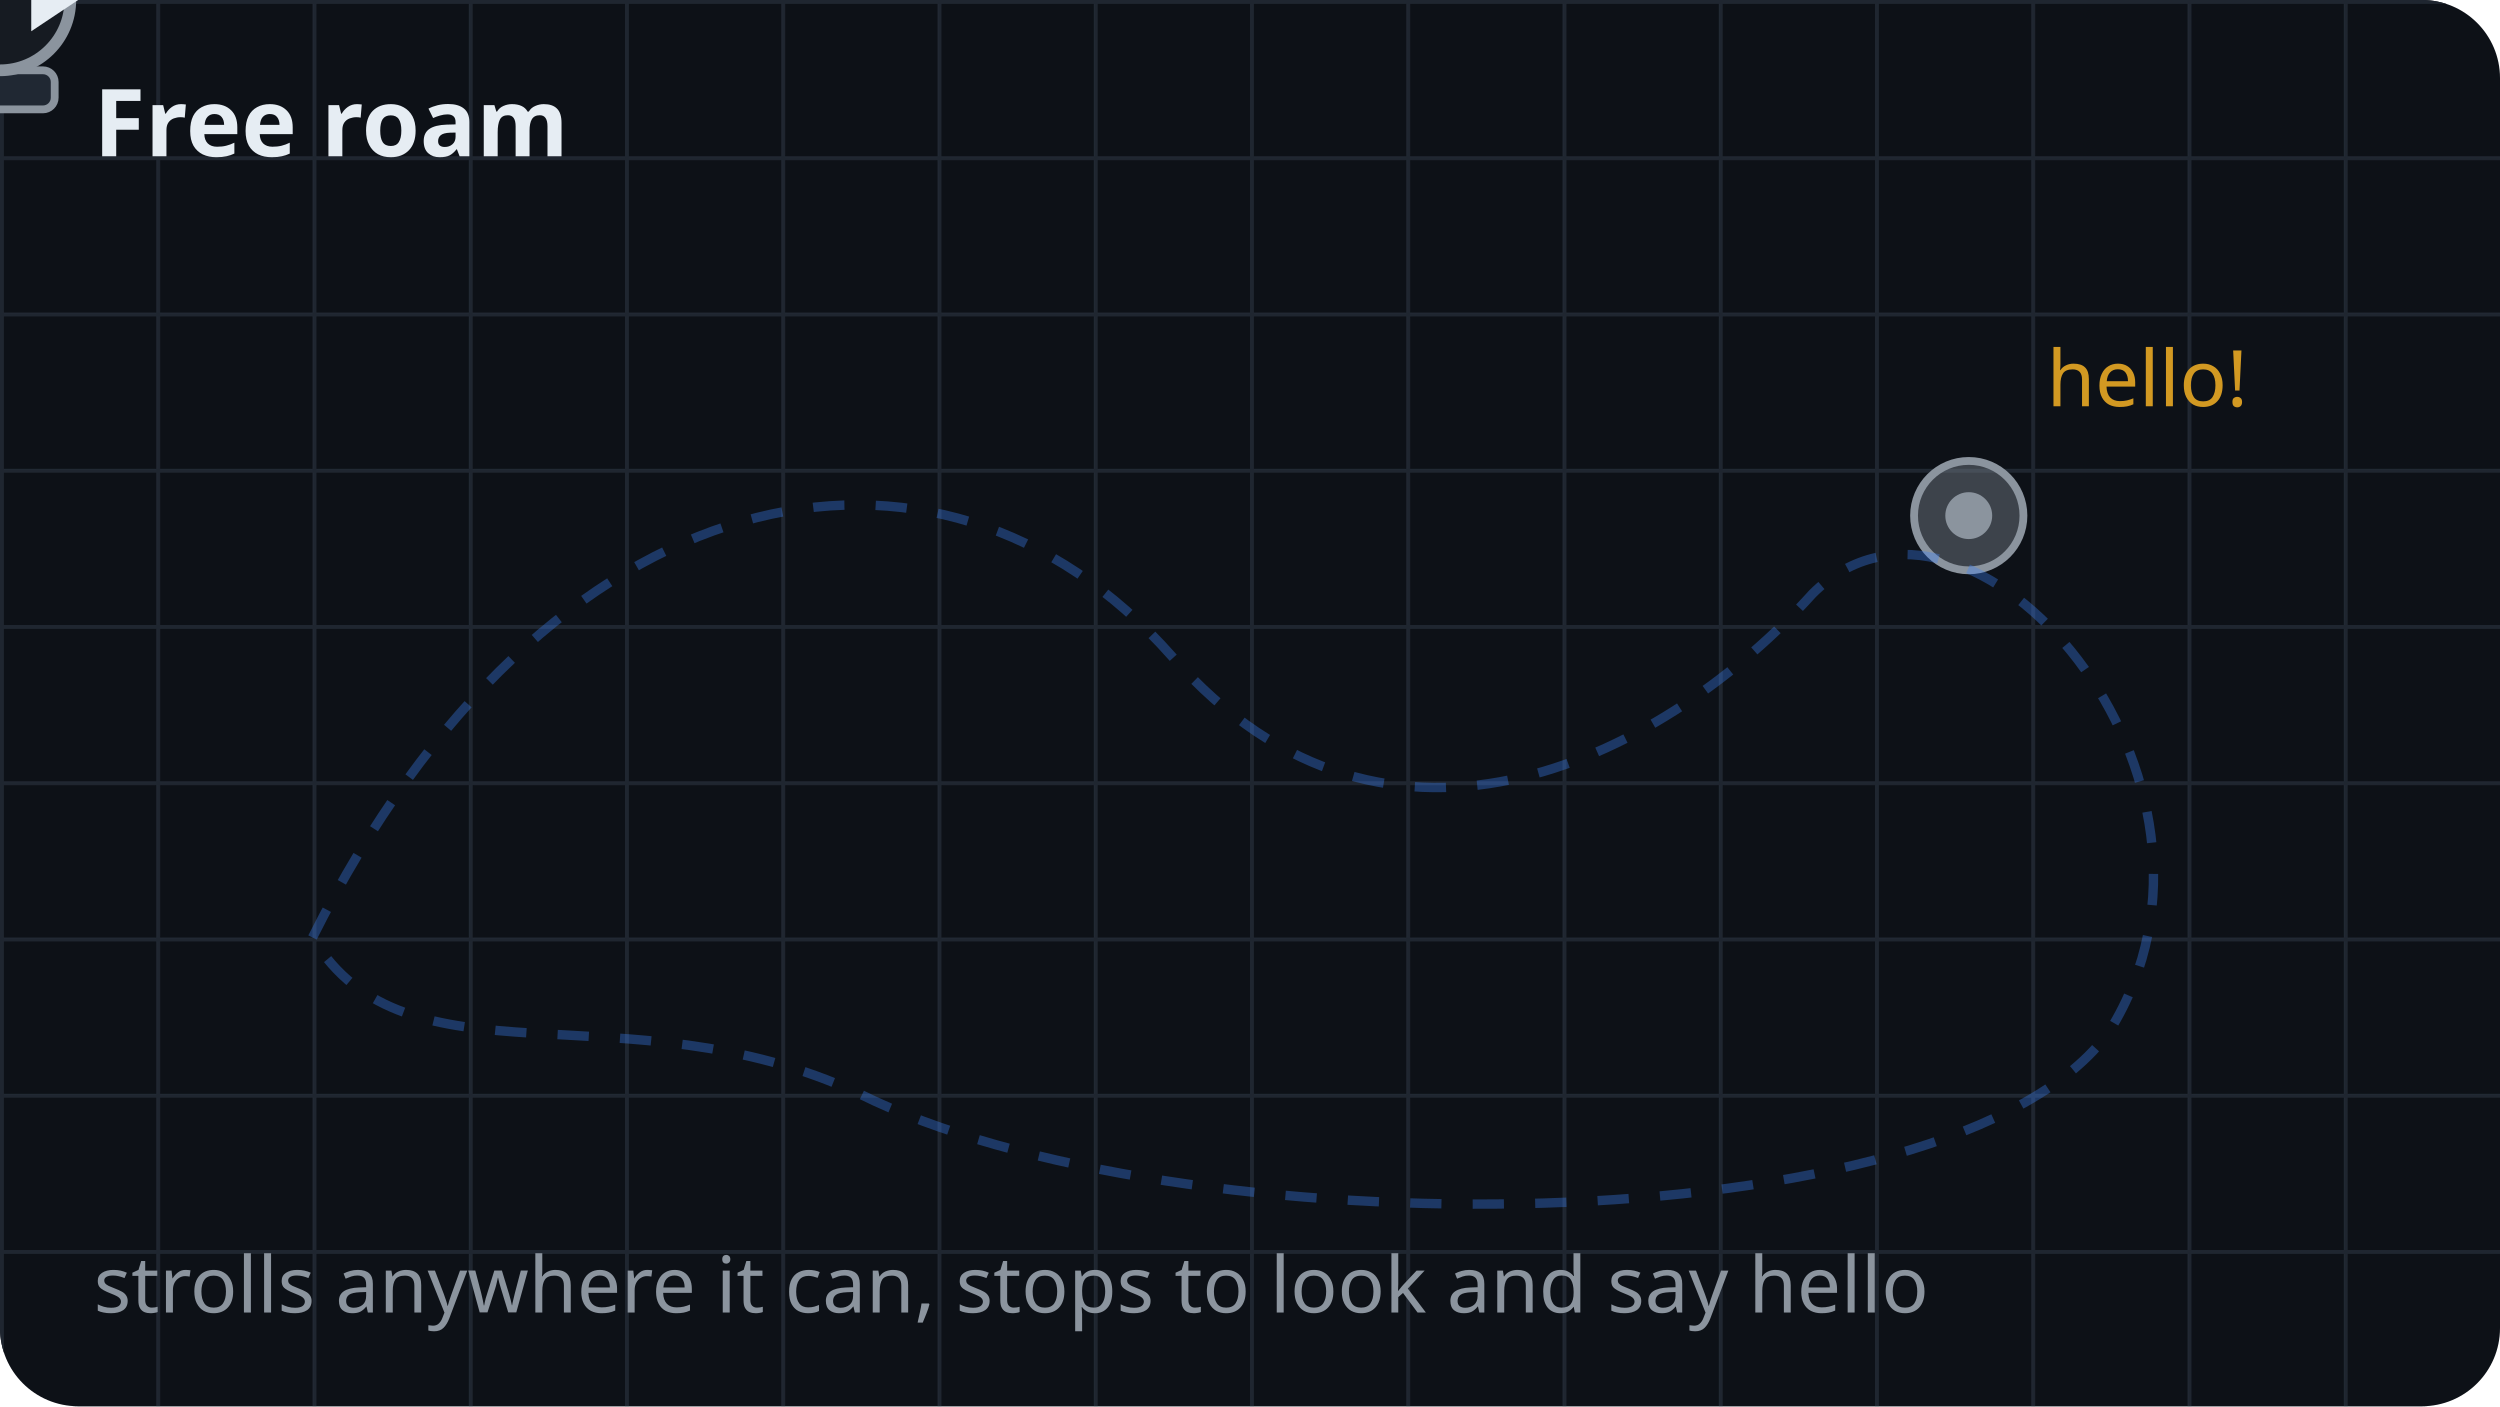
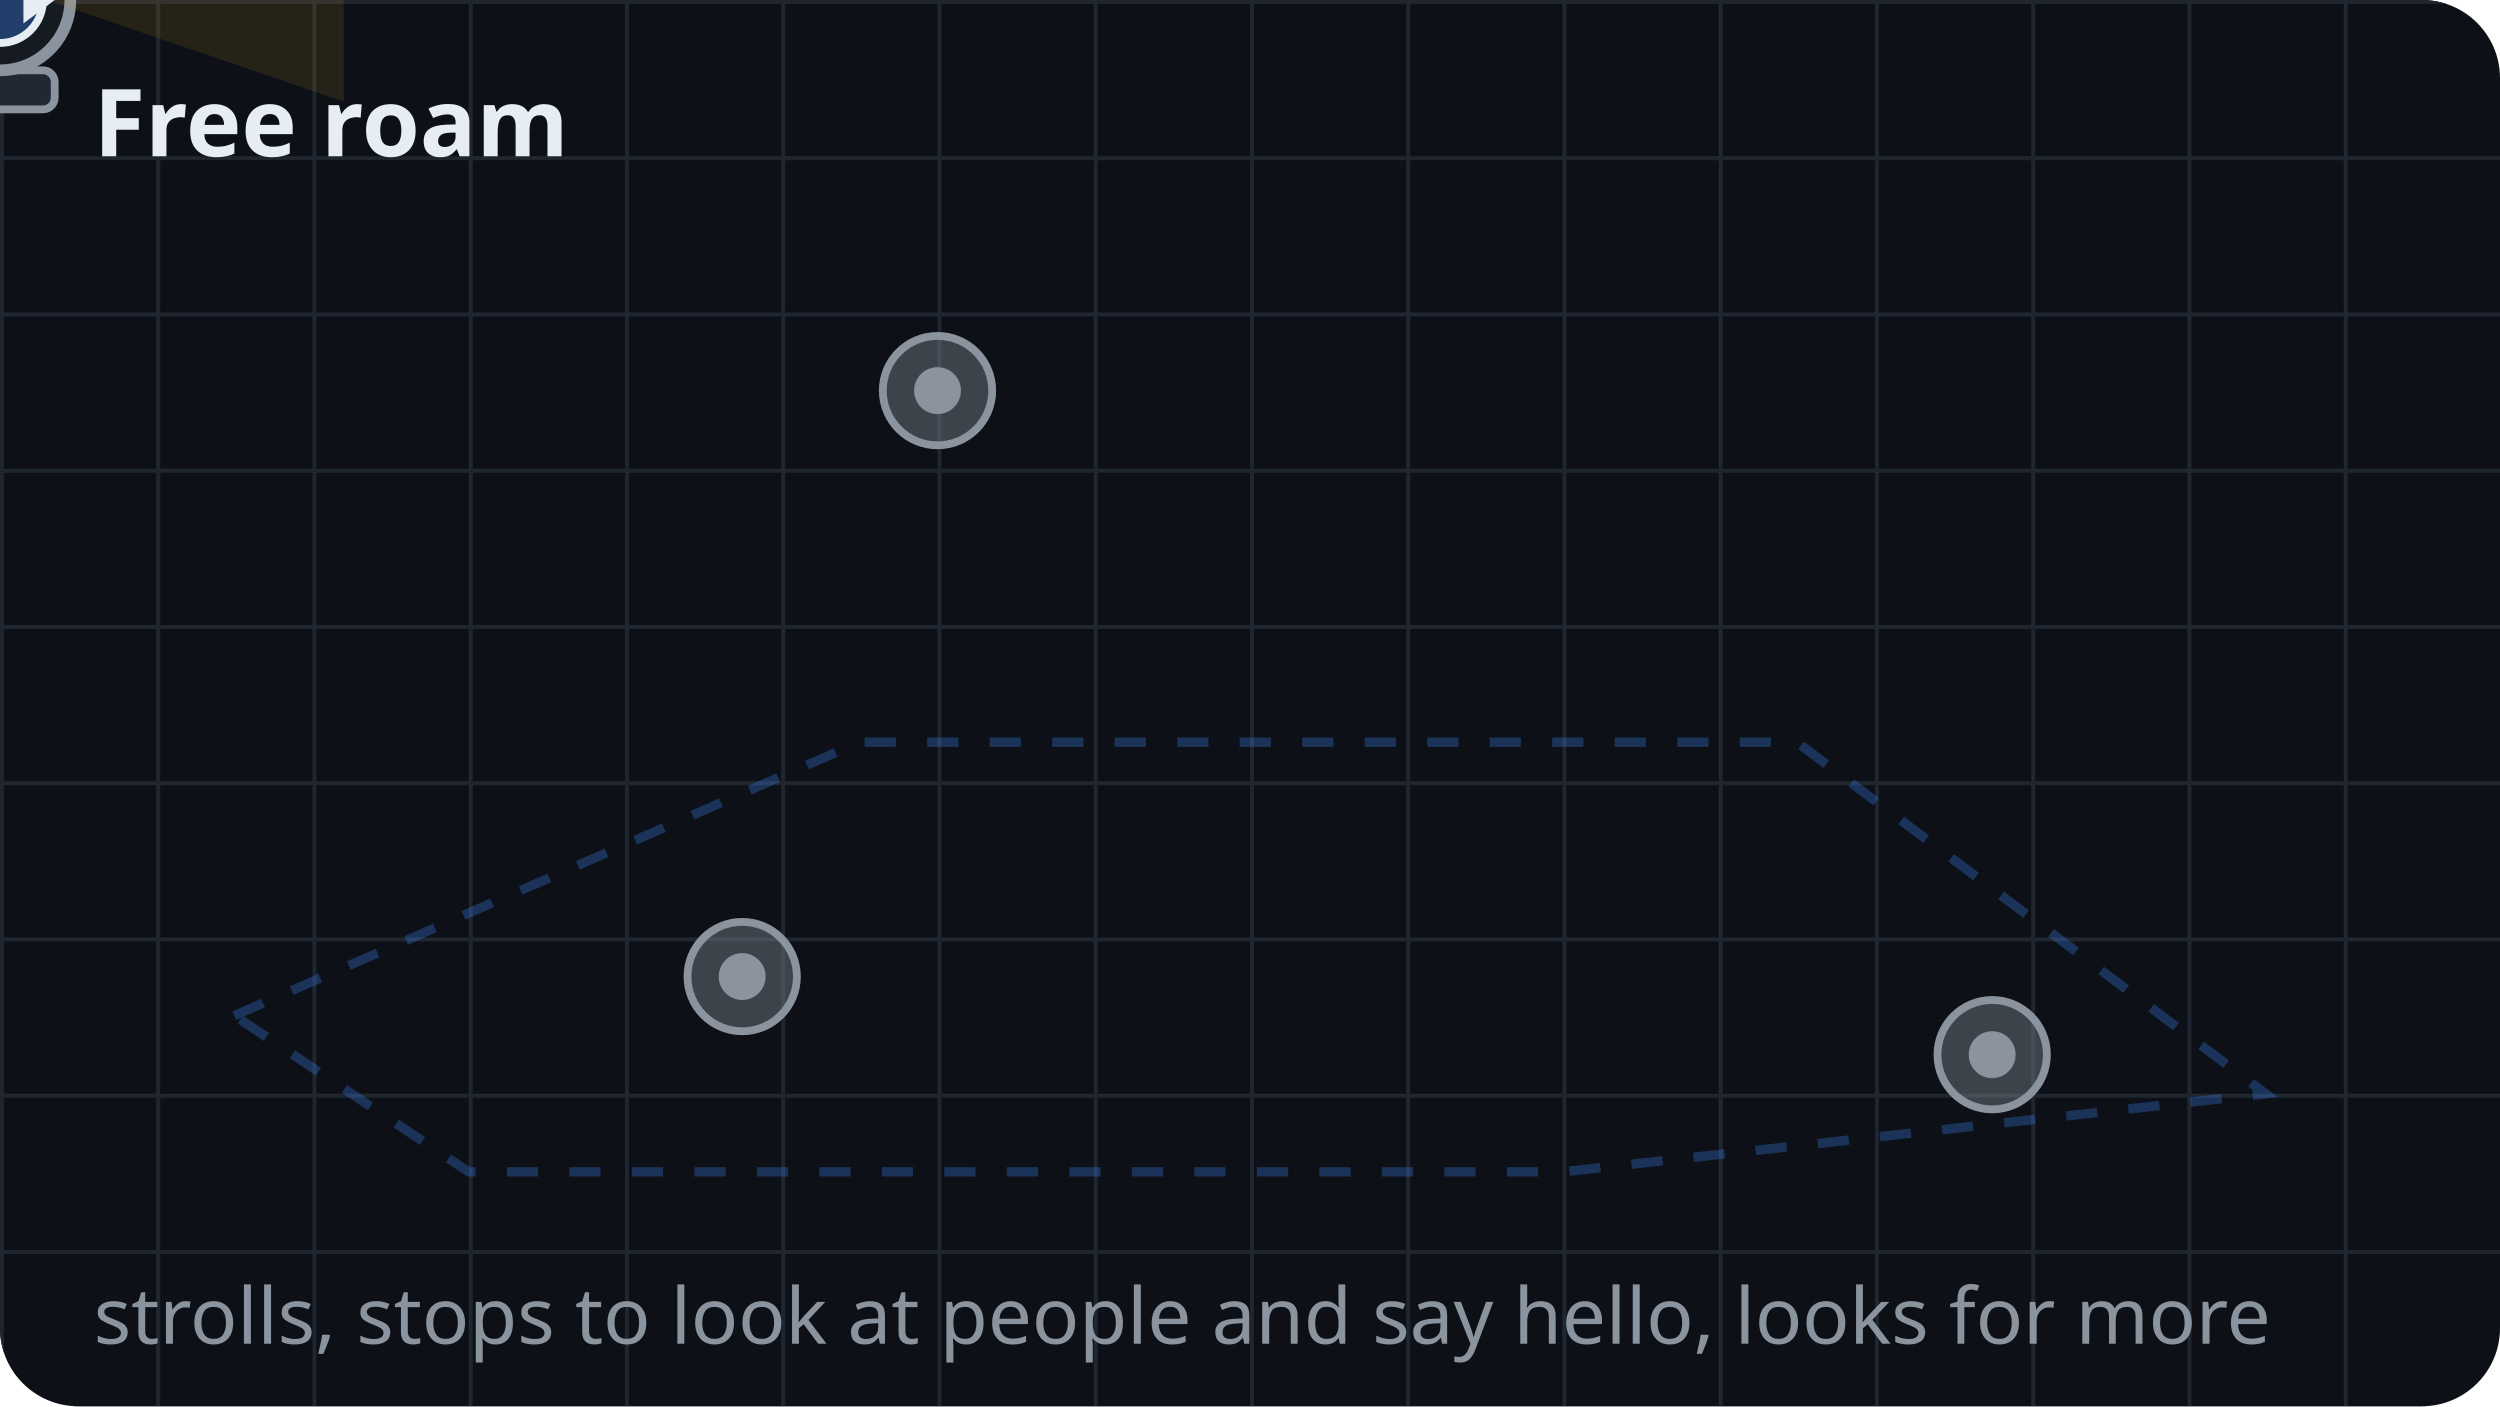
- <svg xmlns="http://www.w3.org/2000/svg" viewBox="0 0 320 180" width="320" height="180" role="img" aria-label="Free roam: R2 strolls slowly round the whole room, changing course now and then, stopping to look round and to say hello to someone">
+ <svg xmlns="http://www.w3.org/2000/svg" viewBox="0 0 320 180" width="320" height="180" role="img" aria-label="Free roam: R2 strolls round the room looking for people with the dome; it stops by each person, turns the dome to look at them, says hello, and walks on looking for someone else">
  <defs>
    <pattern id="g" width="20" height="20" patternUnits="userSpaceOnUse">
      <path d="M20 0H0V20" fill="none" stroke="#1f2630" stroke-width="1" />
    </pattern>
-     <g id="r2">
-       <rect x="-7" y="-14" width="14" height="5" rx="1.5" fill="#202833" stroke="#8b949e" />
-       <rect x="-7" y="9" width="14" height="5" rx="1.5" fill="#202833" stroke="#8b949e" />
-       <circle r="9" fill="#161b22" stroke="#8b949e" stroke-width="1.5" />
-       <path d="M10 0 L4 -4 L4 4 Z" fill="#e6edf3" />
-     </g>
    <g id="person">
      <circle r="7" fill="#6e7681" fill-opacity="0.5" stroke="#8b949e" />
      <circle r="3" fill="#8b949e" />
    </g>
  </defs>
  <rect width="320" height="180" rx="10" fill="#0d1117" />
  <rect width="320" height="180" rx="10" fill="url(#g)" />
-   <use href="#person" x="252" y="66" />
-   <text x="262" y="52" fill="#d29922" font-family="system-ui, sans-serif" font-size="10">hello!</text>
-   <path id="way" d="M40 120 C70 60 120 50 150 84 C178 116 214 96 232 76 C252 56 290 100 270 132 C250 160 150 160 110 140 C80 126 52 140 40 120 Z" fill="none" stroke="#3b82f6" stroke-width="1.2" stroke-dasharray="4 4" opacity="0.35" />
-   <use href="#r2">
-     <animateMotion dur="16s" repeatCount="indefinite" rotate="auto" keyPoints="0;0.22;0.22;0.38;0.38;1" keyTimes="0;0.2;0.3;0.45;0.6;1" calcMode="linear">
+   <use href="#person" x="120" y="50" />
+   <use href="#person" x="255" y="135" />
+   <use href="#person" x="95" y="125" />
+   <path id="way" d="M30 130 L110 95 L230 95 L290 140 L200 150 L60 150 Z" fill="none" stroke="#3b82f6" stroke-width="1.2" stroke-dasharray="4 4" opacity="0.3" />
+   <text x="132" y="44" fill="#d29922" font-family="system-ui, sans-serif" font-size="10" opacity="0">hello!
+     <animate attributeName="opacity" dur="16s" repeatCount="indefinite" values="0;0;1;1;0;0" keyTimes="0;0.17;0.19;0.29;0.31;1" />
+   </text>
+   <text x="262" y="124" fill="#d29922" font-family="system-ui, sans-serif" font-size="10" opacity="0">hello!
+     <animate attributeName="opacity" dur="16s" repeatCount="indefinite" values="0;0;1;1;0;0" keyTimes="0;0.47;0.49;0.59;0.61;1" />
+   </text>
+   <g>
+     <animateMotion dur="16s" repeatCount="indefinite" rotate="auto" calcMode="linear" keyPoints="0;0.159;0.159;0.378;0.378;1" keyTimes="0;0.15;0.32;0.45;0.62;1">
      <mpath href="#way" />
    </animateMotion>
-   </use>
+     <rect x="-7" y="-14" width="14" height="5" rx="1.5" fill="#202833" stroke="#8b949e" />
+     <rect x="-7" y="9" width="14" height="5" rx="1.5" fill="#202833" stroke="#8b949e" />
+     <circle r="9" fill="#161b22" stroke="#8b949e" stroke-width="1.5" />
+     <g>
+       <animateTransform attributeName="transform" type="rotate" dur="16s" repeatCount="indefinite" calcMode="linear" values="0;-25;-68;-68;0;25;-25;58;58;0;-30;30;-30;0" keyTimes="0;0.07;0.18;0.29;0.33;0.38;0.43;0.48;0.59;0.63;0.72;0.82;0.92;1" />
+       <path d="M6 0 L44 -13 L44 13 Z" fill="#d29922" fill-opacity="0.13" />
+       <circle r="5.5" fill="#3b82f6" fill-opacity="0.35" stroke="#e6edf3" stroke-width="1" />
+       <path d="M7 0 L3 -3 L3 3 Z" fill="#e6edf3" />
+     </g>
+   </g>
  <text x="12" y="20" fill="#e6edf3" font-family="system-ui, sans-serif" font-size="12" font-weight="700">Free roam</text>
-   <text x="12" y="168" fill="#8b949e" font-family="system-ui, sans-serif" font-size="10">strolls anywhere it can, stops to look and say hello</text>
+   <text x="12" y="172" fill="#8b949e" font-family="system-ui, sans-serif" font-size="10">strolls, stops to look at people and say hello, looks for more</text>
</svg>
